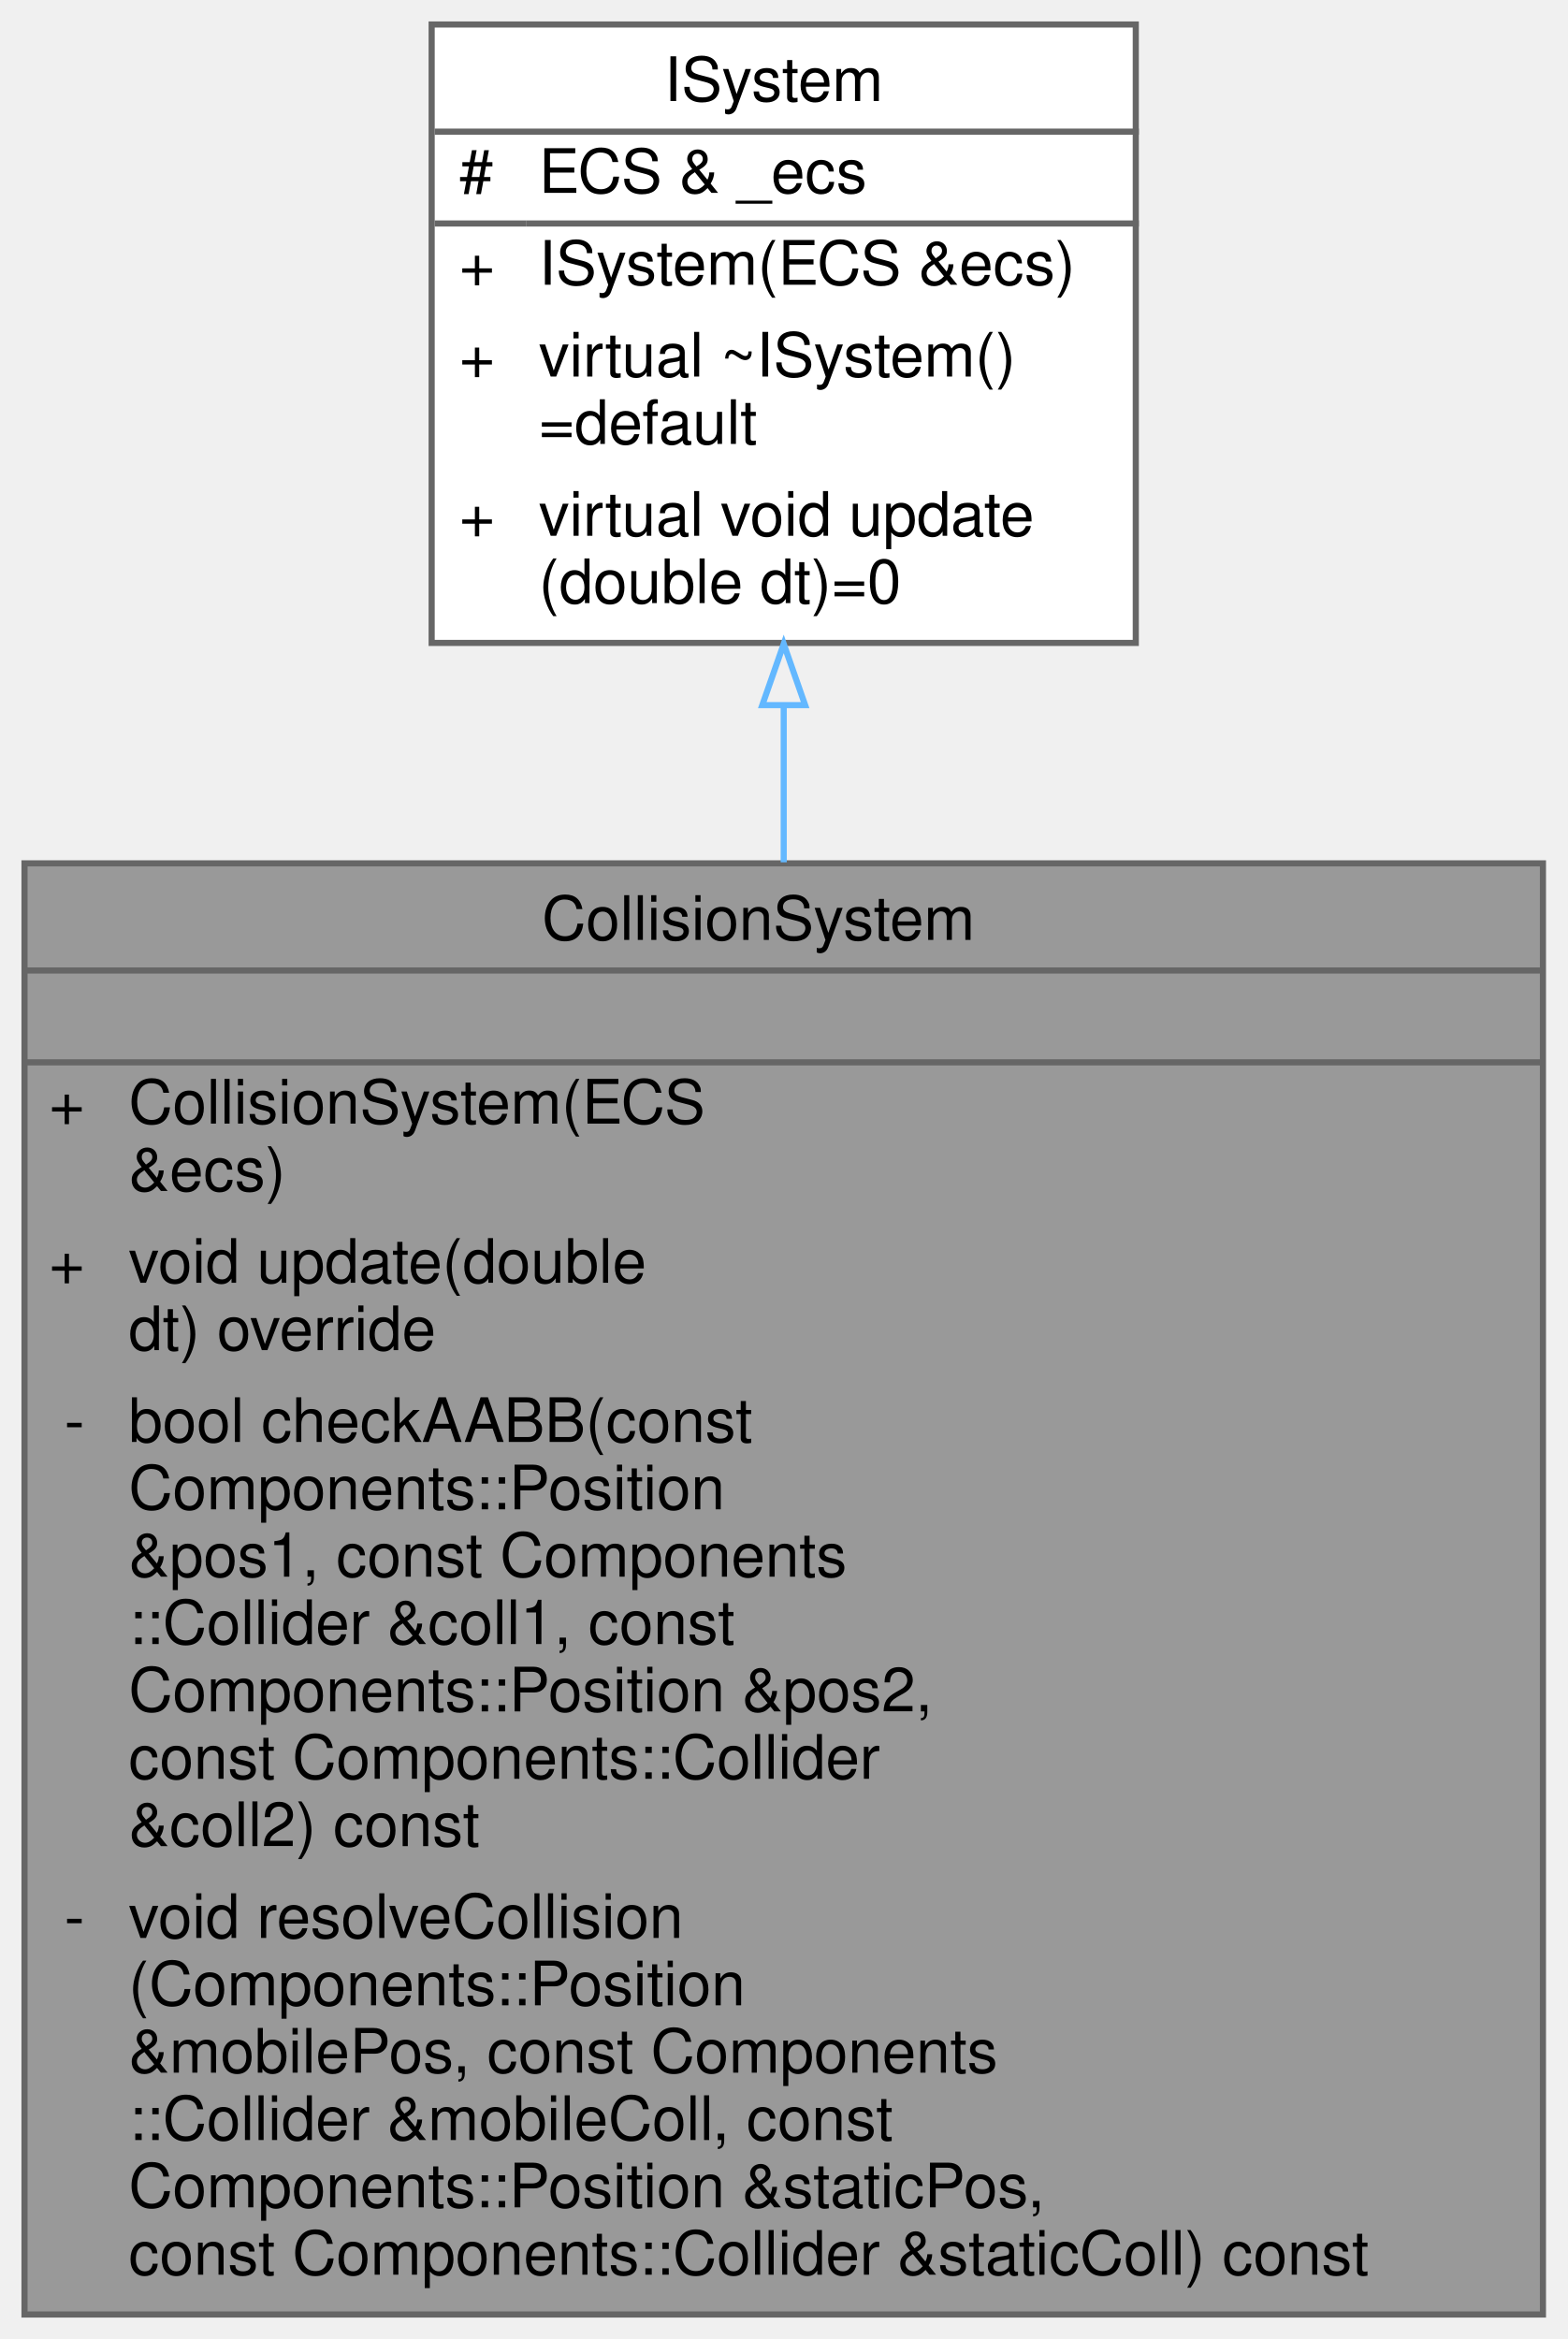
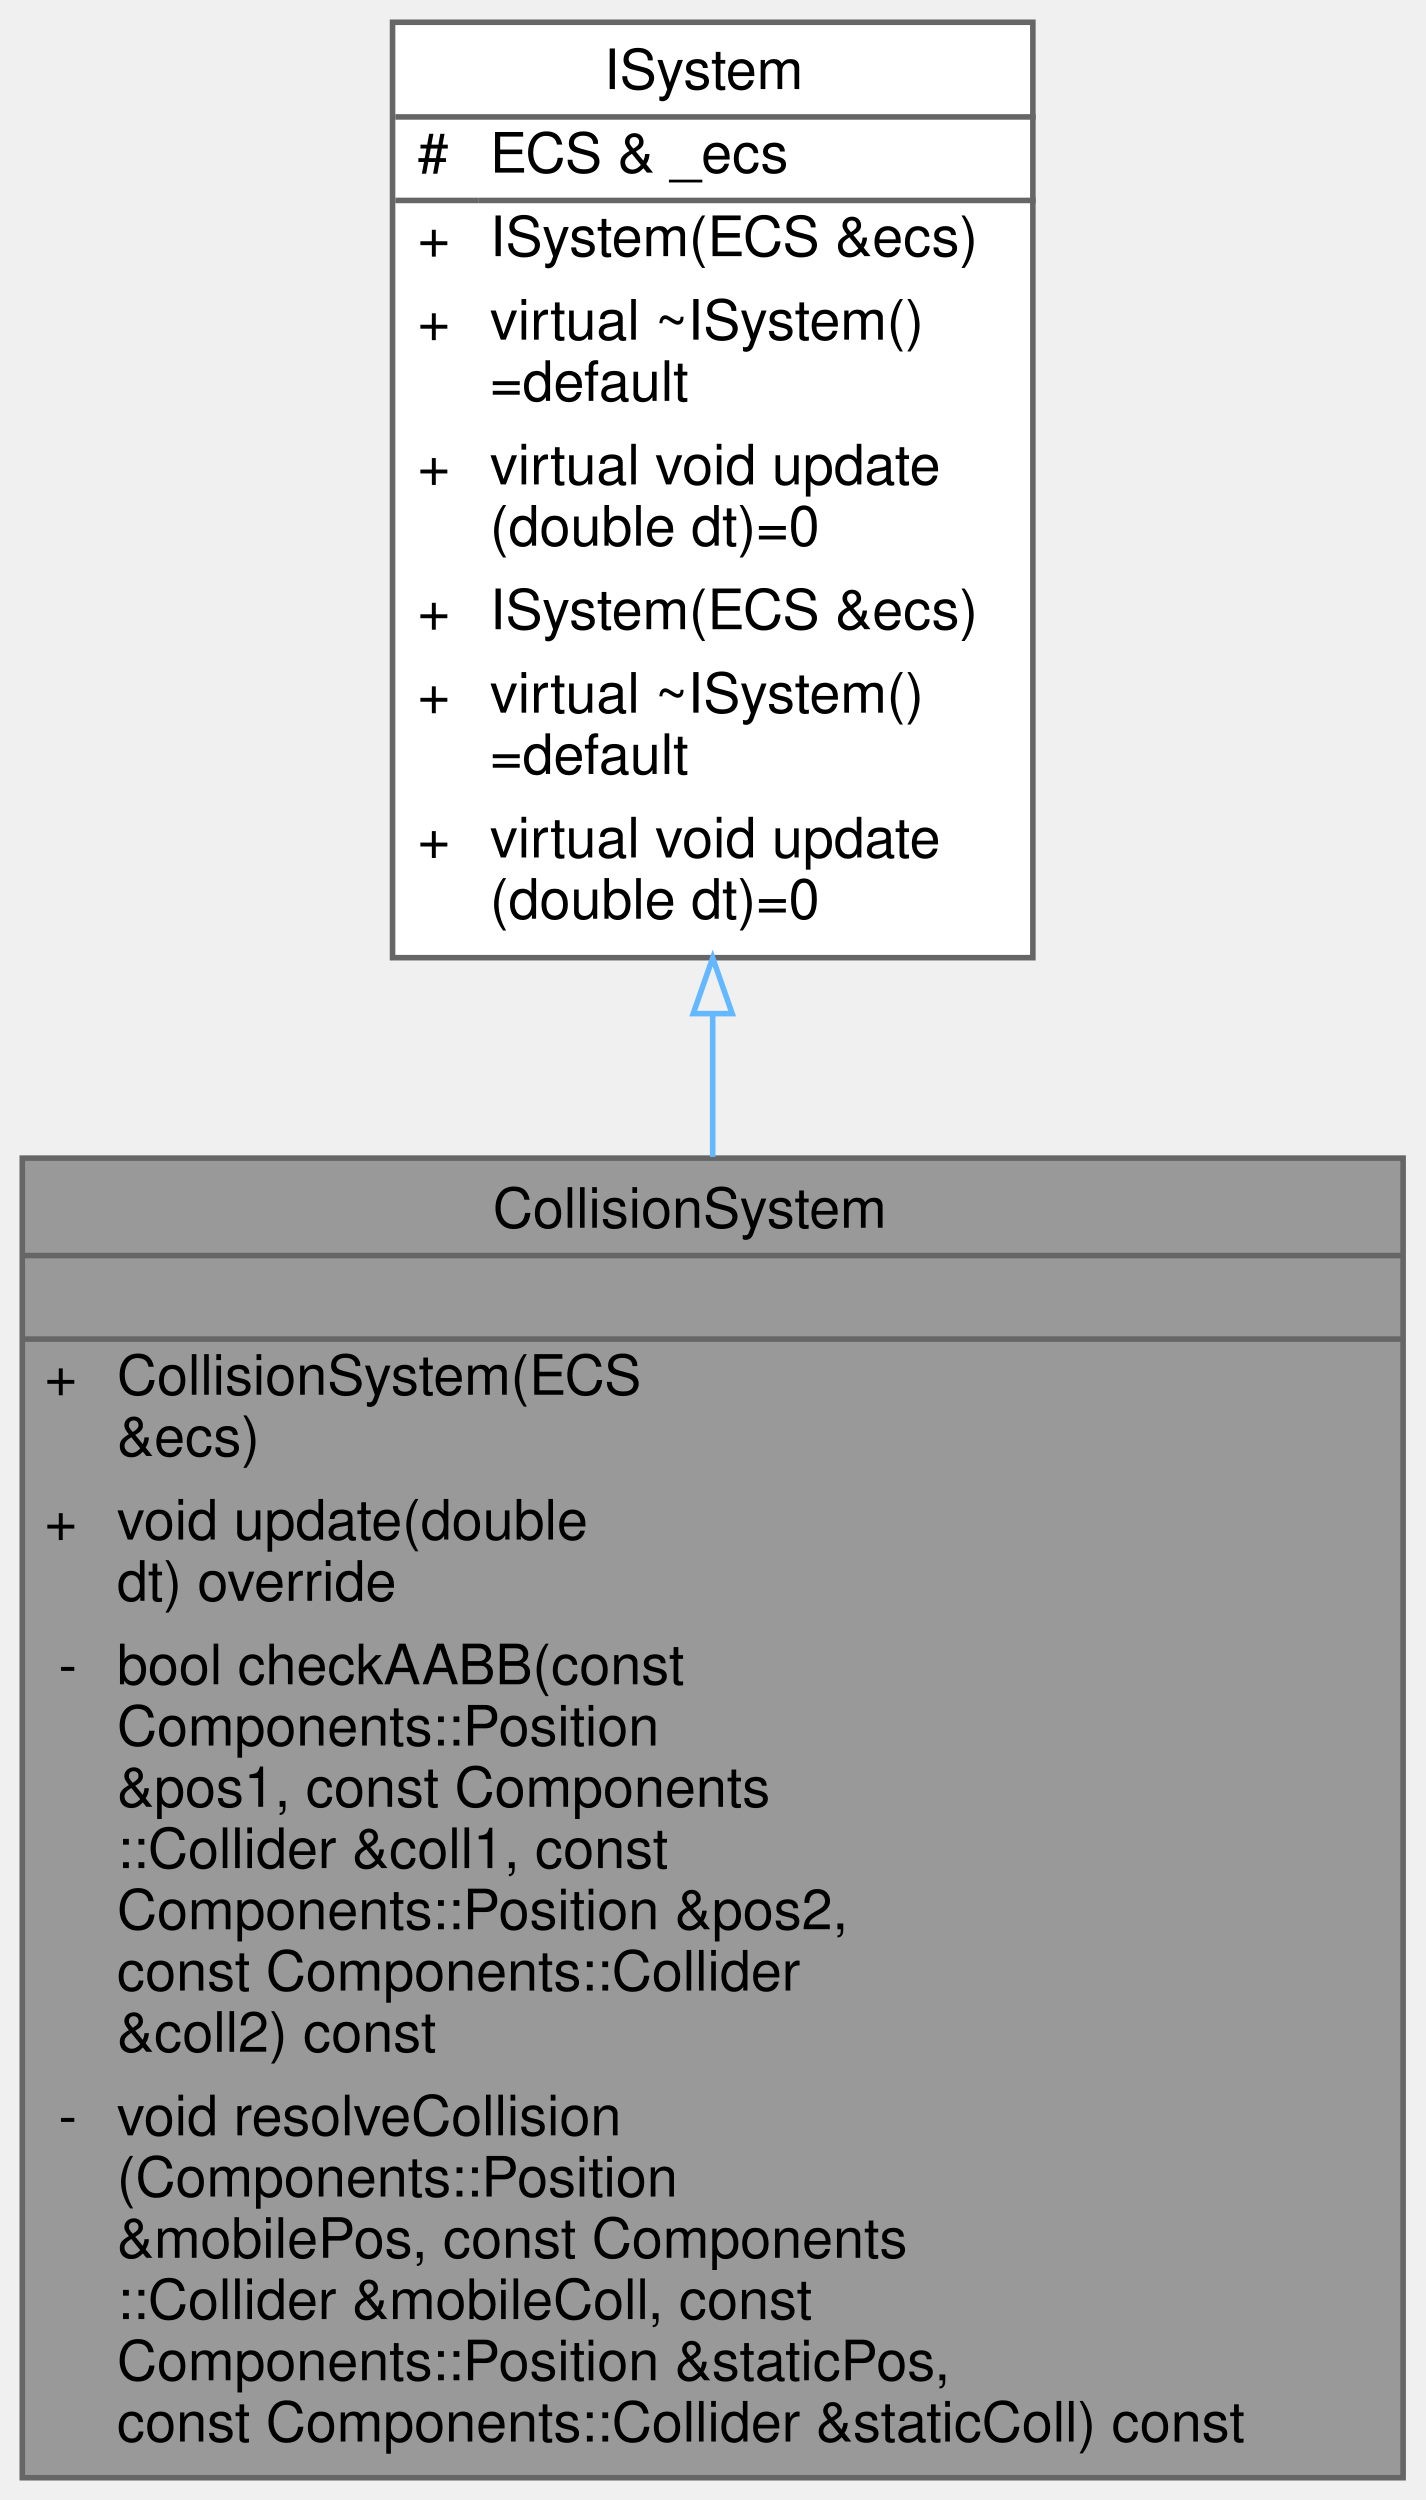
- <svg xmlns="http://www.w3.org/2000/svg" xmlns:xlink="http://www.w3.org/1999/xlink" width="256pt" height="382pt" viewBox="0.00 0.00 256.00 382.00">
-   <g id="graph0" class="graph" transform="scale(1 1) rotate(0) translate(4 378)">
+ <svg xmlns="http://www.w3.org/2000/svg" xmlns:xlink="http://www.w3.org/1999/xlink" width="256pt" height="449pt" viewBox="0.00 0.00 256.00 449.00">
+   <g id="graph0" class="graph" transform="scale(1 1) rotate(0) translate(4 445)">
    <g id="Node000001" class="node">
      <g id="a_Node000001">
        <a xlink:title=" ">
          <polygon fill="#999999" stroke="transparent" points="248,-237 0,-237 0,0 248,0 248,-237" />
          <text text-anchor="start" x="84.5" y="-224.5" font-family="Helvetica,sans-Serif" font-size="10.00">CollisionSystem</text>
          <text text-anchor="start" x="122" y="-209.5" font-family="Helvetica,sans-Serif" font-size="10.00"> </text>
          <text text-anchor="start" x="4" y="-194.5" font-family="Helvetica,sans-Serif" font-size="10.00">+</text>
          <text text-anchor="start" x="17" y="-194.5" font-family="Helvetica,sans-Serif" font-size="10.00">CollisionSystem(ECS</text>
          <text text-anchor="start" x="17" y="-183.5" font-family="Helvetica,sans-Serif" font-size="10.00"> &amp;ecs)</text>
          <text text-anchor="start" x="4" y="-168.5" font-family="Helvetica,sans-Serif" font-size="10.00">+</text>
          <text text-anchor="start" x="17" y="-168.5" font-family="Helvetica,sans-Serif" font-size="10.00">void update(double</text>
          <text text-anchor="start" x="17" y="-157.5" font-family="Helvetica,sans-Serif" font-size="10.00"> dt) override</text>
          <text text-anchor="start" x="6.5" y="-142.5" font-family="Helvetica,sans-Serif" font-size="10.00">-</text>
          <text text-anchor="start" x="17" y="-142.5" font-family="Helvetica,sans-Serif" font-size="10.00">bool checkAABB(const</text>
          <text text-anchor="start" x="17" y="-131.5" font-family="Helvetica,sans-Serif" font-size="10.00"> Components::Position</text>
          <text text-anchor="start" x="17" y="-120.5" font-family="Helvetica,sans-Serif" font-size="10.00"> &amp;pos1, const Components</text>
          <text text-anchor="start" x="17" y="-109.5" font-family="Helvetica,sans-Serif" font-size="10.00">::Collider &amp;coll1, const</text>
          <text text-anchor="start" x="17" y="-98.5" font-family="Helvetica,sans-Serif" font-size="10.00"> Components::Position &amp;pos2,</text>
          <text text-anchor="start" x="17" y="-87.5" font-family="Helvetica,sans-Serif" font-size="10.00"> const Components::Collider</text>
          <text text-anchor="start" x="17" y="-76.5" font-family="Helvetica,sans-Serif" font-size="10.00"> &amp;coll2) const</text>
          <text text-anchor="start" x="6.5" y="-61.5" font-family="Helvetica,sans-Serif" font-size="10.00">-</text>
          <text text-anchor="start" x="17" y="-61.5" font-family="Helvetica,sans-Serif" font-size="10.00">void resolveCollision</text>
          <text text-anchor="start" x="17" y="-50.5" font-family="Helvetica,sans-Serif" font-size="10.00">(Components::Position</text>
          <text text-anchor="start" x="17" y="-39.5" font-family="Helvetica,sans-Serif" font-size="10.00"> &amp;mobilePos, const Components</text>
          <text text-anchor="start" x="17" y="-28.5" font-family="Helvetica,sans-Serif" font-size="10.00">::Collider &amp;mobileColl, const</text>
          <text text-anchor="start" x="17" y="-17.5" font-family="Helvetica,sans-Serif" font-size="10.00"> Components::Position &amp;staticPos,</text>
          <text text-anchor="start" x="17" y="-6.5" font-family="Helvetica,sans-Serif" font-size="10.00"> const Components::Collider &amp;staticColl) const</text>
          <polygon fill="#666666" stroke="#666666" points="0,-219.5 0,-219.5 248,-219.5 248,-219.5 0,-219.5" />
          <polygon fill="#666666" stroke="#666666" points="0,-204.5 0,-204.5 248,-204.5 248,-204.5 0,-204.5" />
          <polygon fill="none" stroke="#666666" points="0,0 0,-237 248,-237 248,0 0,0" />
        </a>
      </g>
    </g>
    <g id="Node000002" class="node">
      <g id="a_Node000002">
        <a xlink:href="classISystem.html" target="_top" xlink:title="Interface for systems in the ECS.">
-           <polygon fill="white" stroke="transparent" points="181.5,-374 66.5,-374 66.5,-273 181.5,-273 181.5,-374" />
-           <text text-anchor="start" x="104.5" y="-361.5" font-family="Helvetica,sans-Serif" font-size="10.00">ISystem</text>
-           <text text-anchor="start" x="71" y="-346.5" font-family="Helvetica,sans-Serif" font-size="10.00">#</text>
-           <text text-anchor="start" x="84" y="-346.5" font-family="Helvetica,sans-Serif" font-size="10.00">ECS &amp; _ecs</text>
-           <text text-anchor="start" x="71" y="-331.5" font-family="Helvetica,sans-Serif" font-size="10.00">+</text>
-           <text text-anchor="start" x="84" y="-331.5" font-family="Helvetica,sans-Serif" font-size="10.00">ISystem(ECS &amp;ecs)</text>
-           <text text-anchor="start" x="71" y="-316.5" font-family="Helvetica,sans-Serif" font-size="10.00">+</text>
-           <text text-anchor="start" x="84" y="-316.5" font-family="Helvetica,sans-Serif" font-size="10.00">virtual ~ISystem()</text>
-           <text text-anchor="start" x="84" y="-305.5" font-family="Helvetica,sans-Serif" font-size="10.00">=default</text>
-           <text text-anchor="start" x="71" y="-290.5" font-family="Helvetica,sans-Serif" font-size="10.00">+</text>
-           <text text-anchor="start" x="84" y="-290.5" font-family="Helvetica,sans-Serif" font-size="10.00">virtual void update</text>
-           <text text-anchor="start" x="84" y="-279.5" font-family="Helvetica,sans-Serif" font-size="10.00">(double dt)=0</text>
-           <polygon fill="#666666" stroke="#666666" points="67,-356.5 67,-356.5 182,-356.5 182,-356.5 67,-356.5" />
-           <polygon fill="#666666" stroke="#666666" points="67,-341.5 67,-341.5 82,-341.5 82,-341.5 67,-341.5" />
-           <polygon fill="#666666" stroke="#666666" points="82,-341.5 82,-341.5 182,-341.5 182,-341.5 82,-341.5" />
-           <polygon fill="none" stroke="#666666" points="66.5,-273 66.5,-374 181.5,-374 181.5,-273 66.5,-273" />
+           <polygon fill="white" stroke="transparent" points="181.5,-441 66.5,-441 66.5,-273 181.5,-273 181.5,-441" />
+           <text text-anchor="start" x="104.5" y="-429" font-family="Helvetica,sans-Serif" font-size="10.00">ISystem</text>
+           <text text-anchor="start" x="71" y="-414" font-family="Helvetica,sans-Serif" font-size="10.00">#</text>
+           <text text-anchor="start" x="84" y="-414" font-family="Helvetica,sans-Serif" font-size="10.00">ECS &amp; _ecs</text>
+           <text text-anchor="start" x="71" y="-399" font-family="Helvetica,sans-Serif" font-size="10.00">+</text>
+           <text text-anchor="start" x="84" y="-399" font-family="Helvetica,sans-Serif" font-size="10.00">ISystem(ECS &amp;ecs)</text>
+           <text text-anchor="start" x="71" y="-384" font-family="Helvetica,sans-Serif" font-size="10.00">+</text>
+           <text text-anchor="start" x="84" y="-384" font-family="Helvetica,sans-Serif" font-size="10.00">virtual ~ISystem()</text>
+           <text text-anchor="start" x="84" y="-373" font-family="Helvetica,sans-Serif" font-size="10.00">=default</text>
+           <text text-anchor="start" x="71" y="-358" font-family="Helvetica,sans-Serif" font-size="10.00">+</text>
+           <text text-anchor="start" x="84" y="-358" font-family="Helvetica,sans-Serif" font-size="10.00">virtual void update</text>
+           <text text-anchor="start" x="84" y="-347" font-family="Helvetica,sans-Serif" font-size="10.00">(double dt)=0</text>
+           <text text-anchor="start" x="71" y="-332" font-family="Helvetica,sans-Serif" font-size="10.00">+</text>
+           <text text-anchor="start" x="84" y="-332" font-family="Helvetica,sans-Serif" font-size="10.00">ISystem(ECS &amp;ecs)</text>
+           <text text-anchor="start" x="71" y="-317" font-family="Helvetica,sans-Serif" font-size="10.00">+</text>
+           <text text-anchor="start" x="84" y="-317" font-family="Helvetica,sans-Serif" font-size="10.00">virtual ~ISystem()</text>
+           <text text-anchor="start" x="84" y="-306" font-family="Helvetica,sans-Serif" font-size="10.00">=default</text>
+           <text text-anchor="start" x="71" y="-291" font-family="Helvetica,sans-Serif" font-size="10.00">+</text>
+           <text text-anchor="start" x="84" y="-291" font-family="Helvetica,sans-Serif" font-size="10.00">virtual void update</text>
+           <text text-anchor="start" x="84" y="-280" font-family="Helvetica,sans-Serif" font-size="10.00">(double dt)=0</text>
+           <polygon fill="#666666" stroke="#666666" points="67,-424 67,-424 182,-424 182,-424 67,-424" />
+           <polygon fill="#666666" stroke="#666666" points="67,-409 67,-409 82,-409 82,-409 67,-409" />
+           <polygon fill="#666666" stroke="#666666" points="82,-409 82,-409 182,-409 182,-409 82,-409" />
+           <polygon fill="none" stroke="#666666" points="66.5,-273 66.5,-441 181.5,-441 181.5,-273 66.5,-273" />
        </a>
      </g>
    </g>
    <g id="edge1_Node000001_Node000002" class="edge">
      <g id="a_edge1_Node000001_Node000002">
        <a xlink:title=" ">
-           <path fill="none" stroke="#63b8ff" d="M124,-262.74C124,-254.56 124,-245.95 124,-237.17" />
-           <polygon fill="none" stroke="#63b8ff" points="120.5,-262.84 124,-272.84 127.5,-262.84 120.5,-262.84" />
+           <path fill="none" stroke="#63b8ff" d="M124,-262.8C124,-254.39 124,-245.81 124,-237.23" />
+           <polygon fill="none" stroke="#63b8ff" points="120.5,-262.95 124,-272.95 127.5,-262.95 120.5,-262.95" />
        </a>
      </g>
    </g>
  </g>
</svg>
